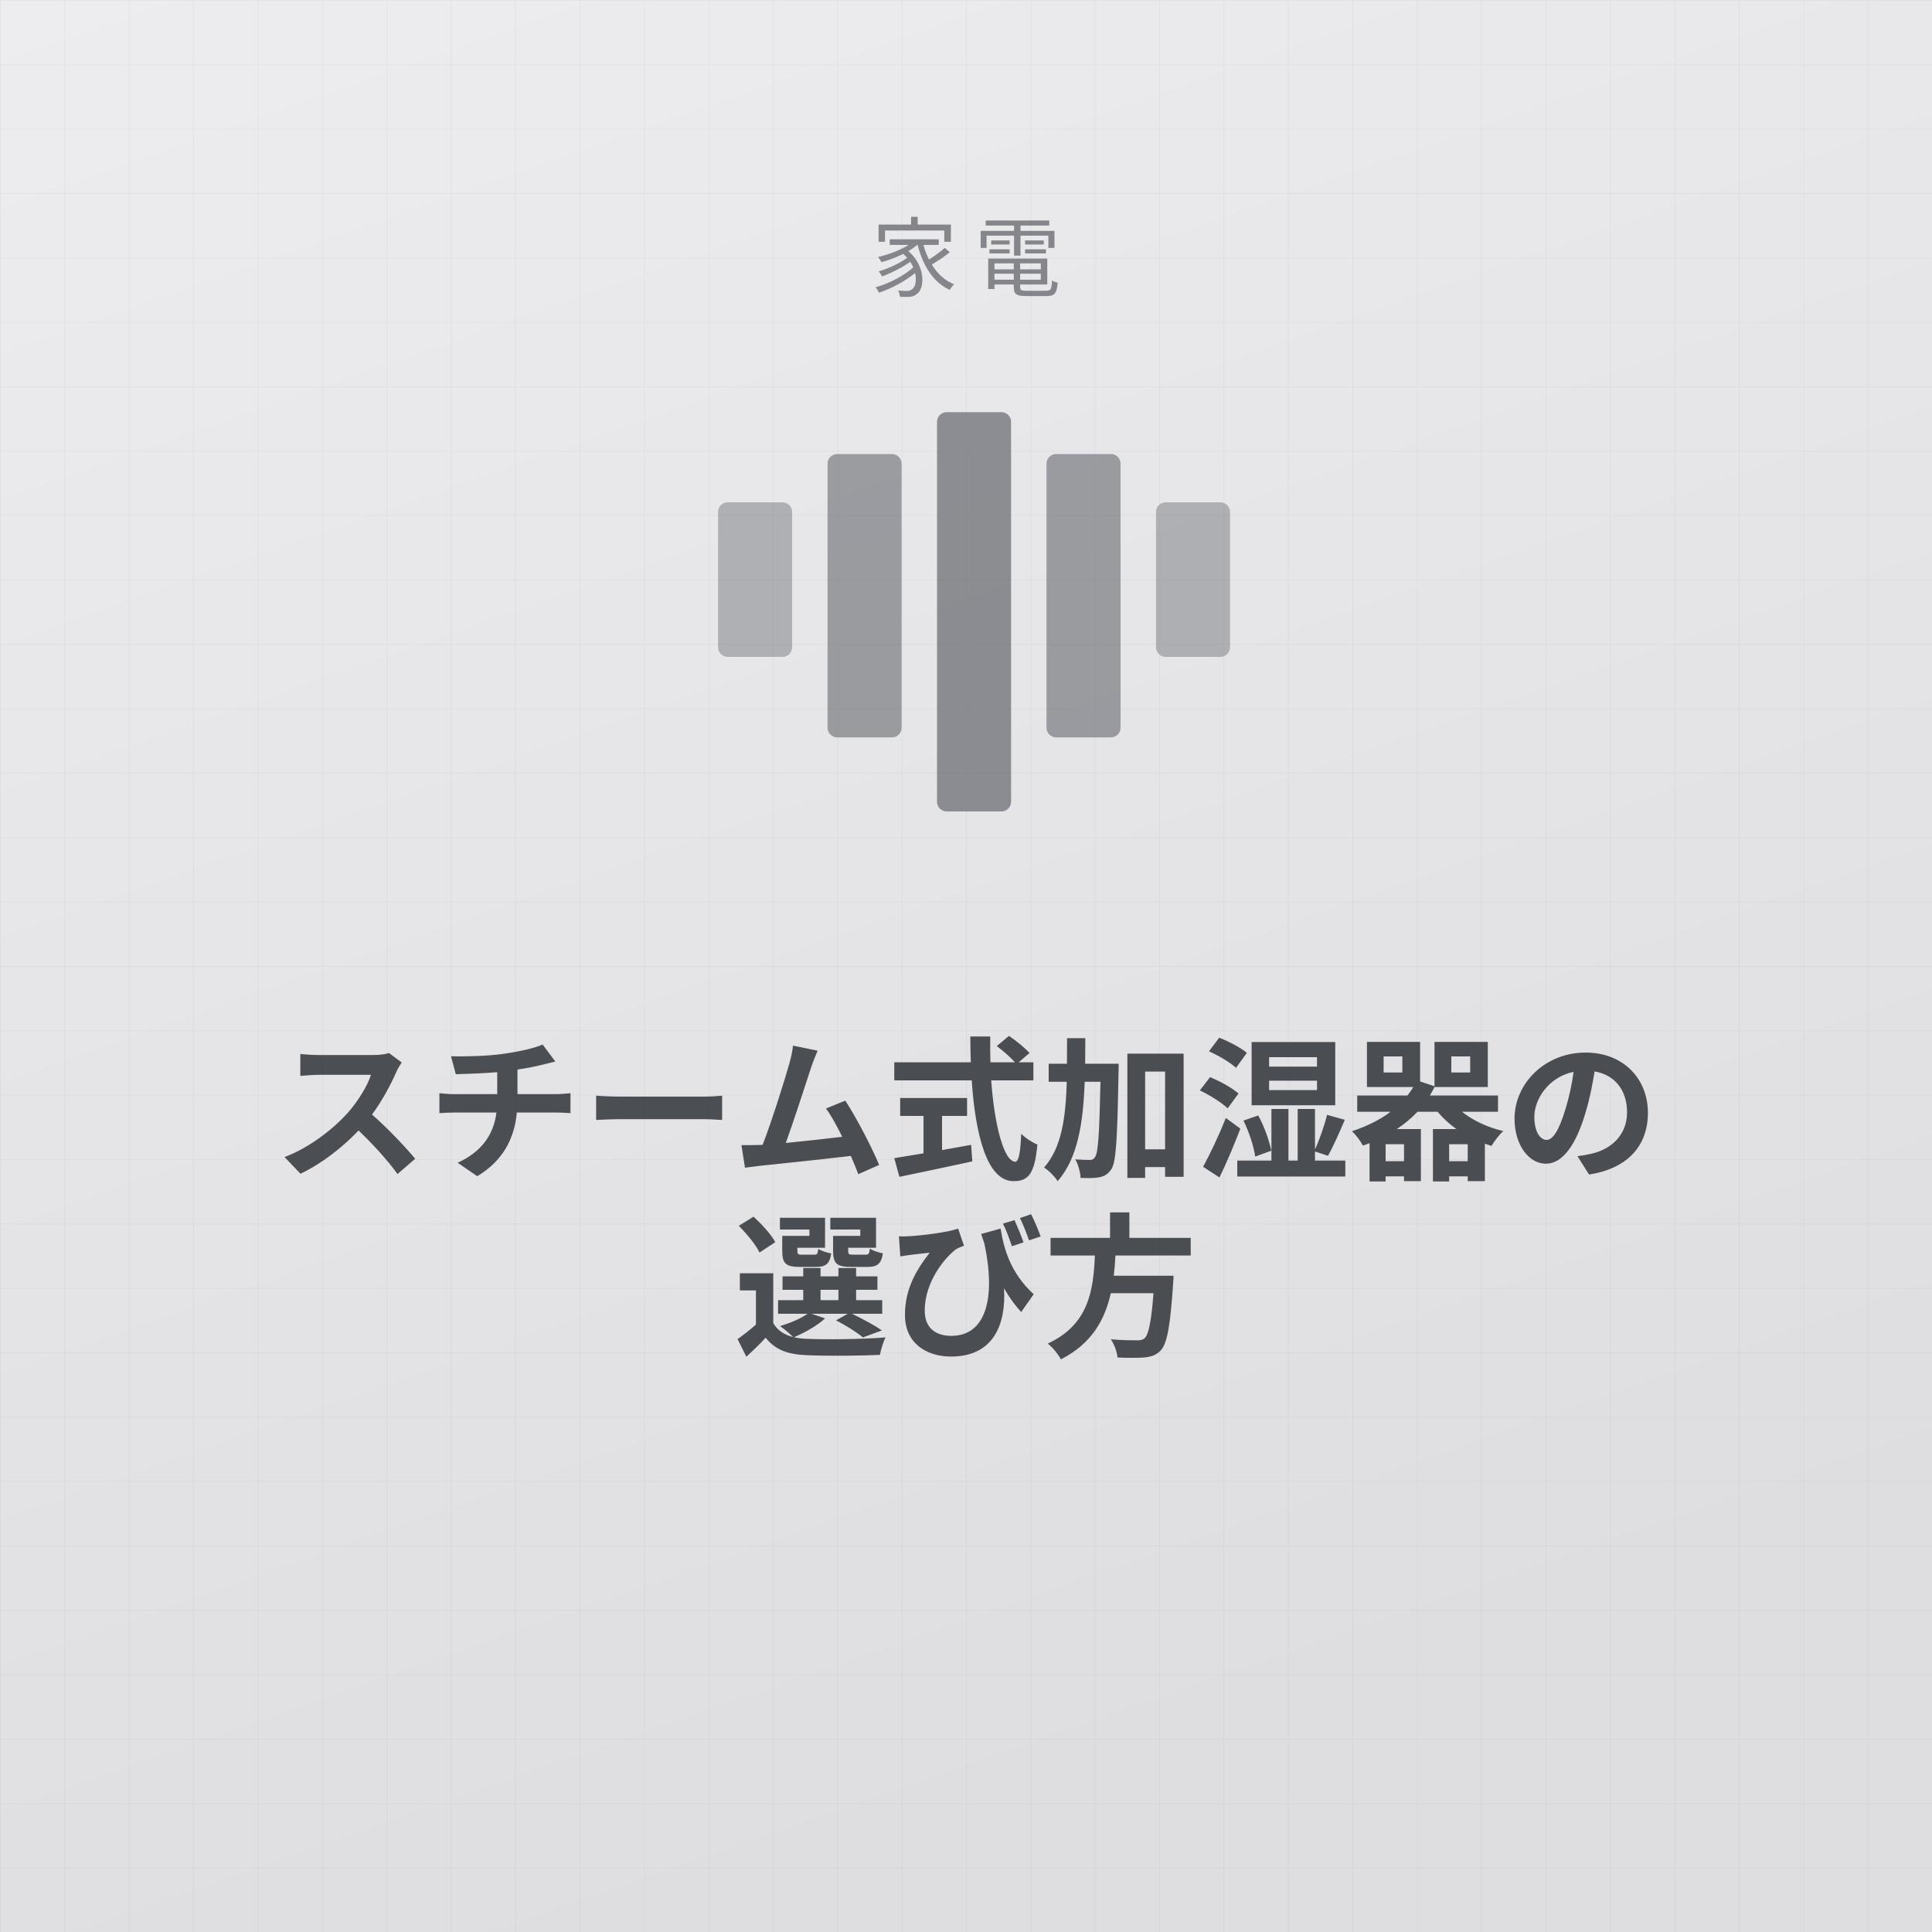
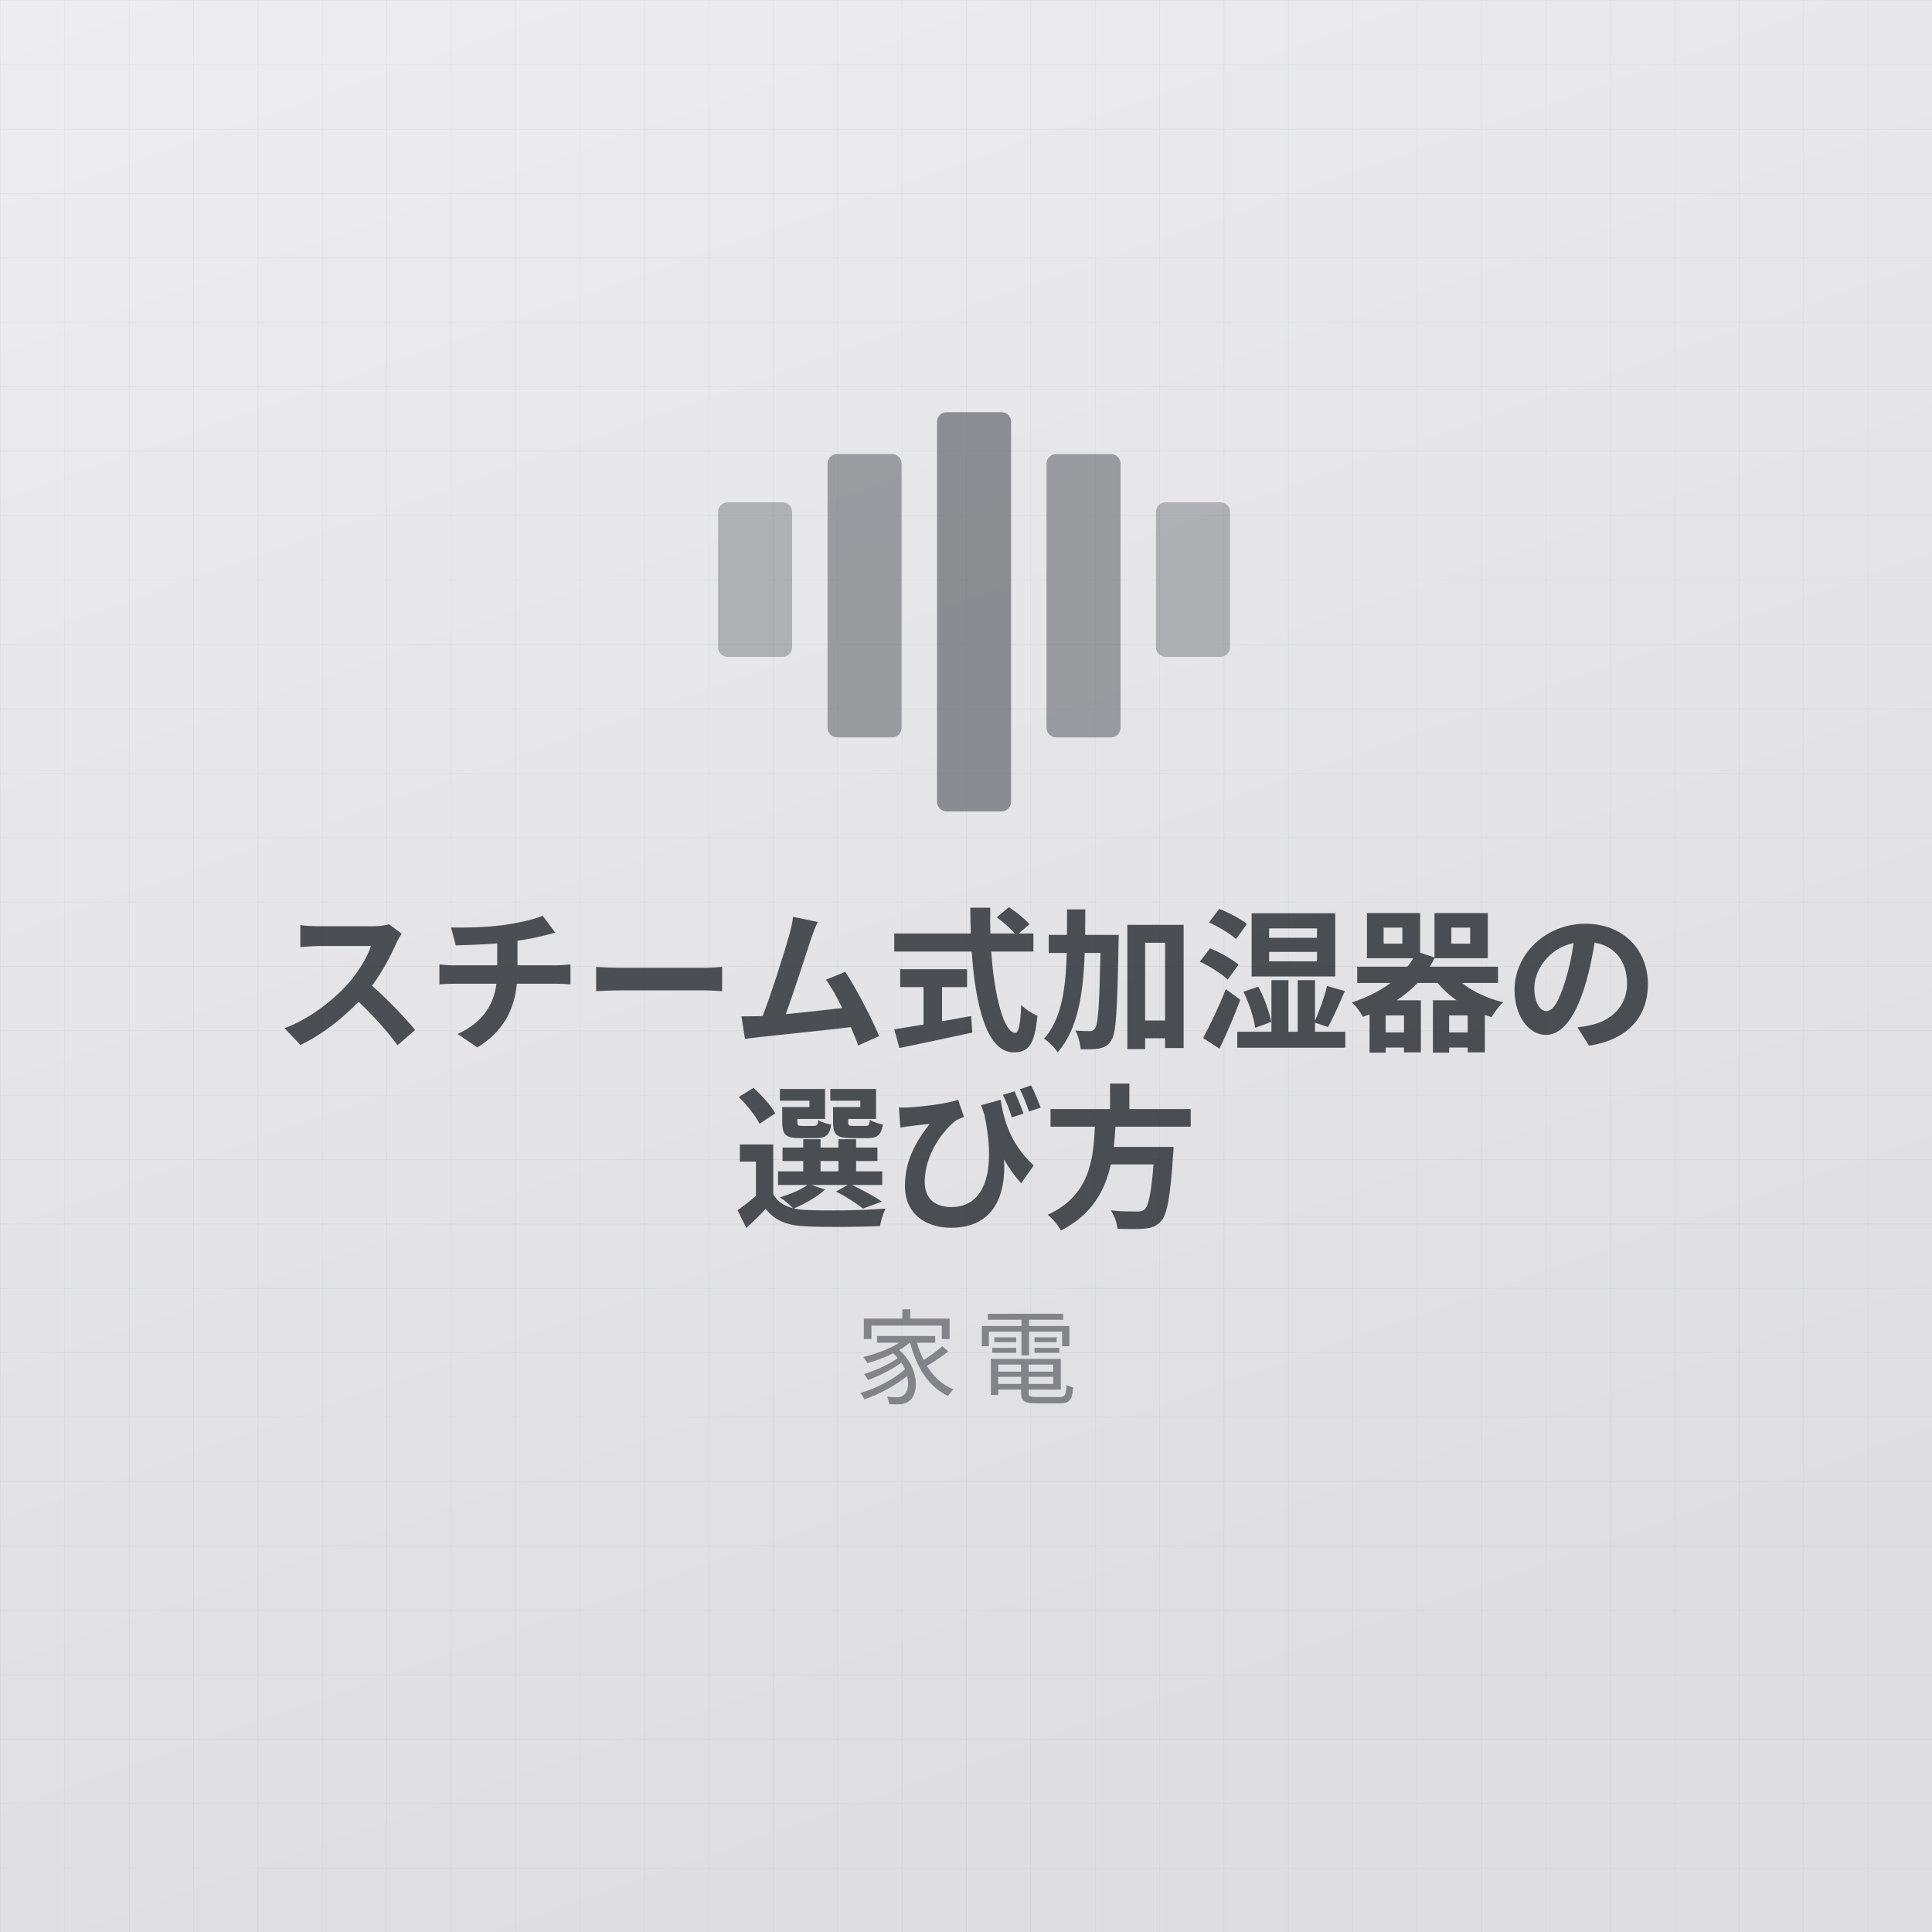
<svg xmlns="http://www.w3.org/2000/svg" width="1200" height="1200" viewBox="0 0 1200 1200" role="img" aria-label="スチーム式加湿器の選び方">
  <defs>
    <linearGradient id="shade" x1="0" y1="0" x2="0.35" y2="1">
      <stop offset="0%" stop-color="#EDEDEF" />
      <stop offset="100%" stop-color="#DEDEE1" />
    </linearGradient>
    <pattern id="grid" width="40" height="40" patternUnits="userSpaceOnUse">
      <path d="M40 0 L0 0 0 40" fill="none" stroke="#25282D" stroke-opacity=".05" stroke-width="1" />
    </pattern>
  </defs>
  <rect width="1200" height="1200" fill="url(#shade)" />
  <rect width="1200" height="1200" fill="url(#grid)" />
  <rect x="446" y="312" width="46" height="96" rx="6" fill="#5A5D63" fill-opacity=".40" />
  <rect x="514" y="282" width="46" height="176" rx="6" fill="#5A5D63" fill-opacity=".55" />
  <rect x="582" y="256" width="46" height="248" rx="6" fill="#5A5D63" fill-opacity=".65" />
  <rect x="650" y="282" width="46" height="176" rx="6" fill="#5A5D63" fill-opacity=".55" />
  <rect x="718" y="312" width="46" height="96" rx="6" fill="#5A5D63" fill-opacity=".40" />
-   <text x="600" y="180" text-anchor="middle" font-family="&quot;Hiragino Sans&quot;, &quot;Noto Sans JP&quot;, &quot;Yu Gothic&quot;, sans-serif" font-size="54" letter-spacing="10" fill="#5A5D63" fill-opacity=".70">家電</text>
-   <text x="600" y="725" text-anchor="middle" font-family="&quot;Hiragino Sans&quot;, &quot;Noto Sans JP&quot;, &quot;Yu Gothic&quot;, sans-serif" font-size="96" font-weight="700" fill="#25282D" fill-opacity=".80">スチーム式加湿器の</text>
-   <text x="600" y="835" text-anchor="middle" font-family="&quot;Hiragino Sans&quot;, &quot;Noto Sans JP&quot;, &quot;Yu Gothic&quot;, sans-serif" font-size="96" font-weight="700" fill="#25282D" fill-opacity=".80">選び方</text>
+   <text x="600" y="645" text-anchor="middle" font-family="&quot;Hiragino Sans&quot;, &quot;Noto Sans JP&quot;, &quot;Yu Gothic&quot;, sans-serif" font-size="96" font-weight="700" fill="#25282D" fill-opacity=".80">スチーム式加湿器の</text>
+   <text x="600" y="755" text-anchor="middle" font-family="&quot;Hiragino Sans&quot;, &quot;Noto Sans JP&quot;, &quot;Yu Gothic&quot;, sans-serif" font-size="96" font-weight="700" fill="#25282D" fill-opacity=".80">選び方</text>
+   <text x="600" y="867" text-anchor="middle" font-family="&quot;Hiragino Sans&quot;, &quot;Noto Sans JP&quot;, &quot;Yu Gothic&quot;, sans-serif" font-size="64" letter-spacing="10" fill="#5A5D63" fill-opacity=".70">家電</text>
</svg>
